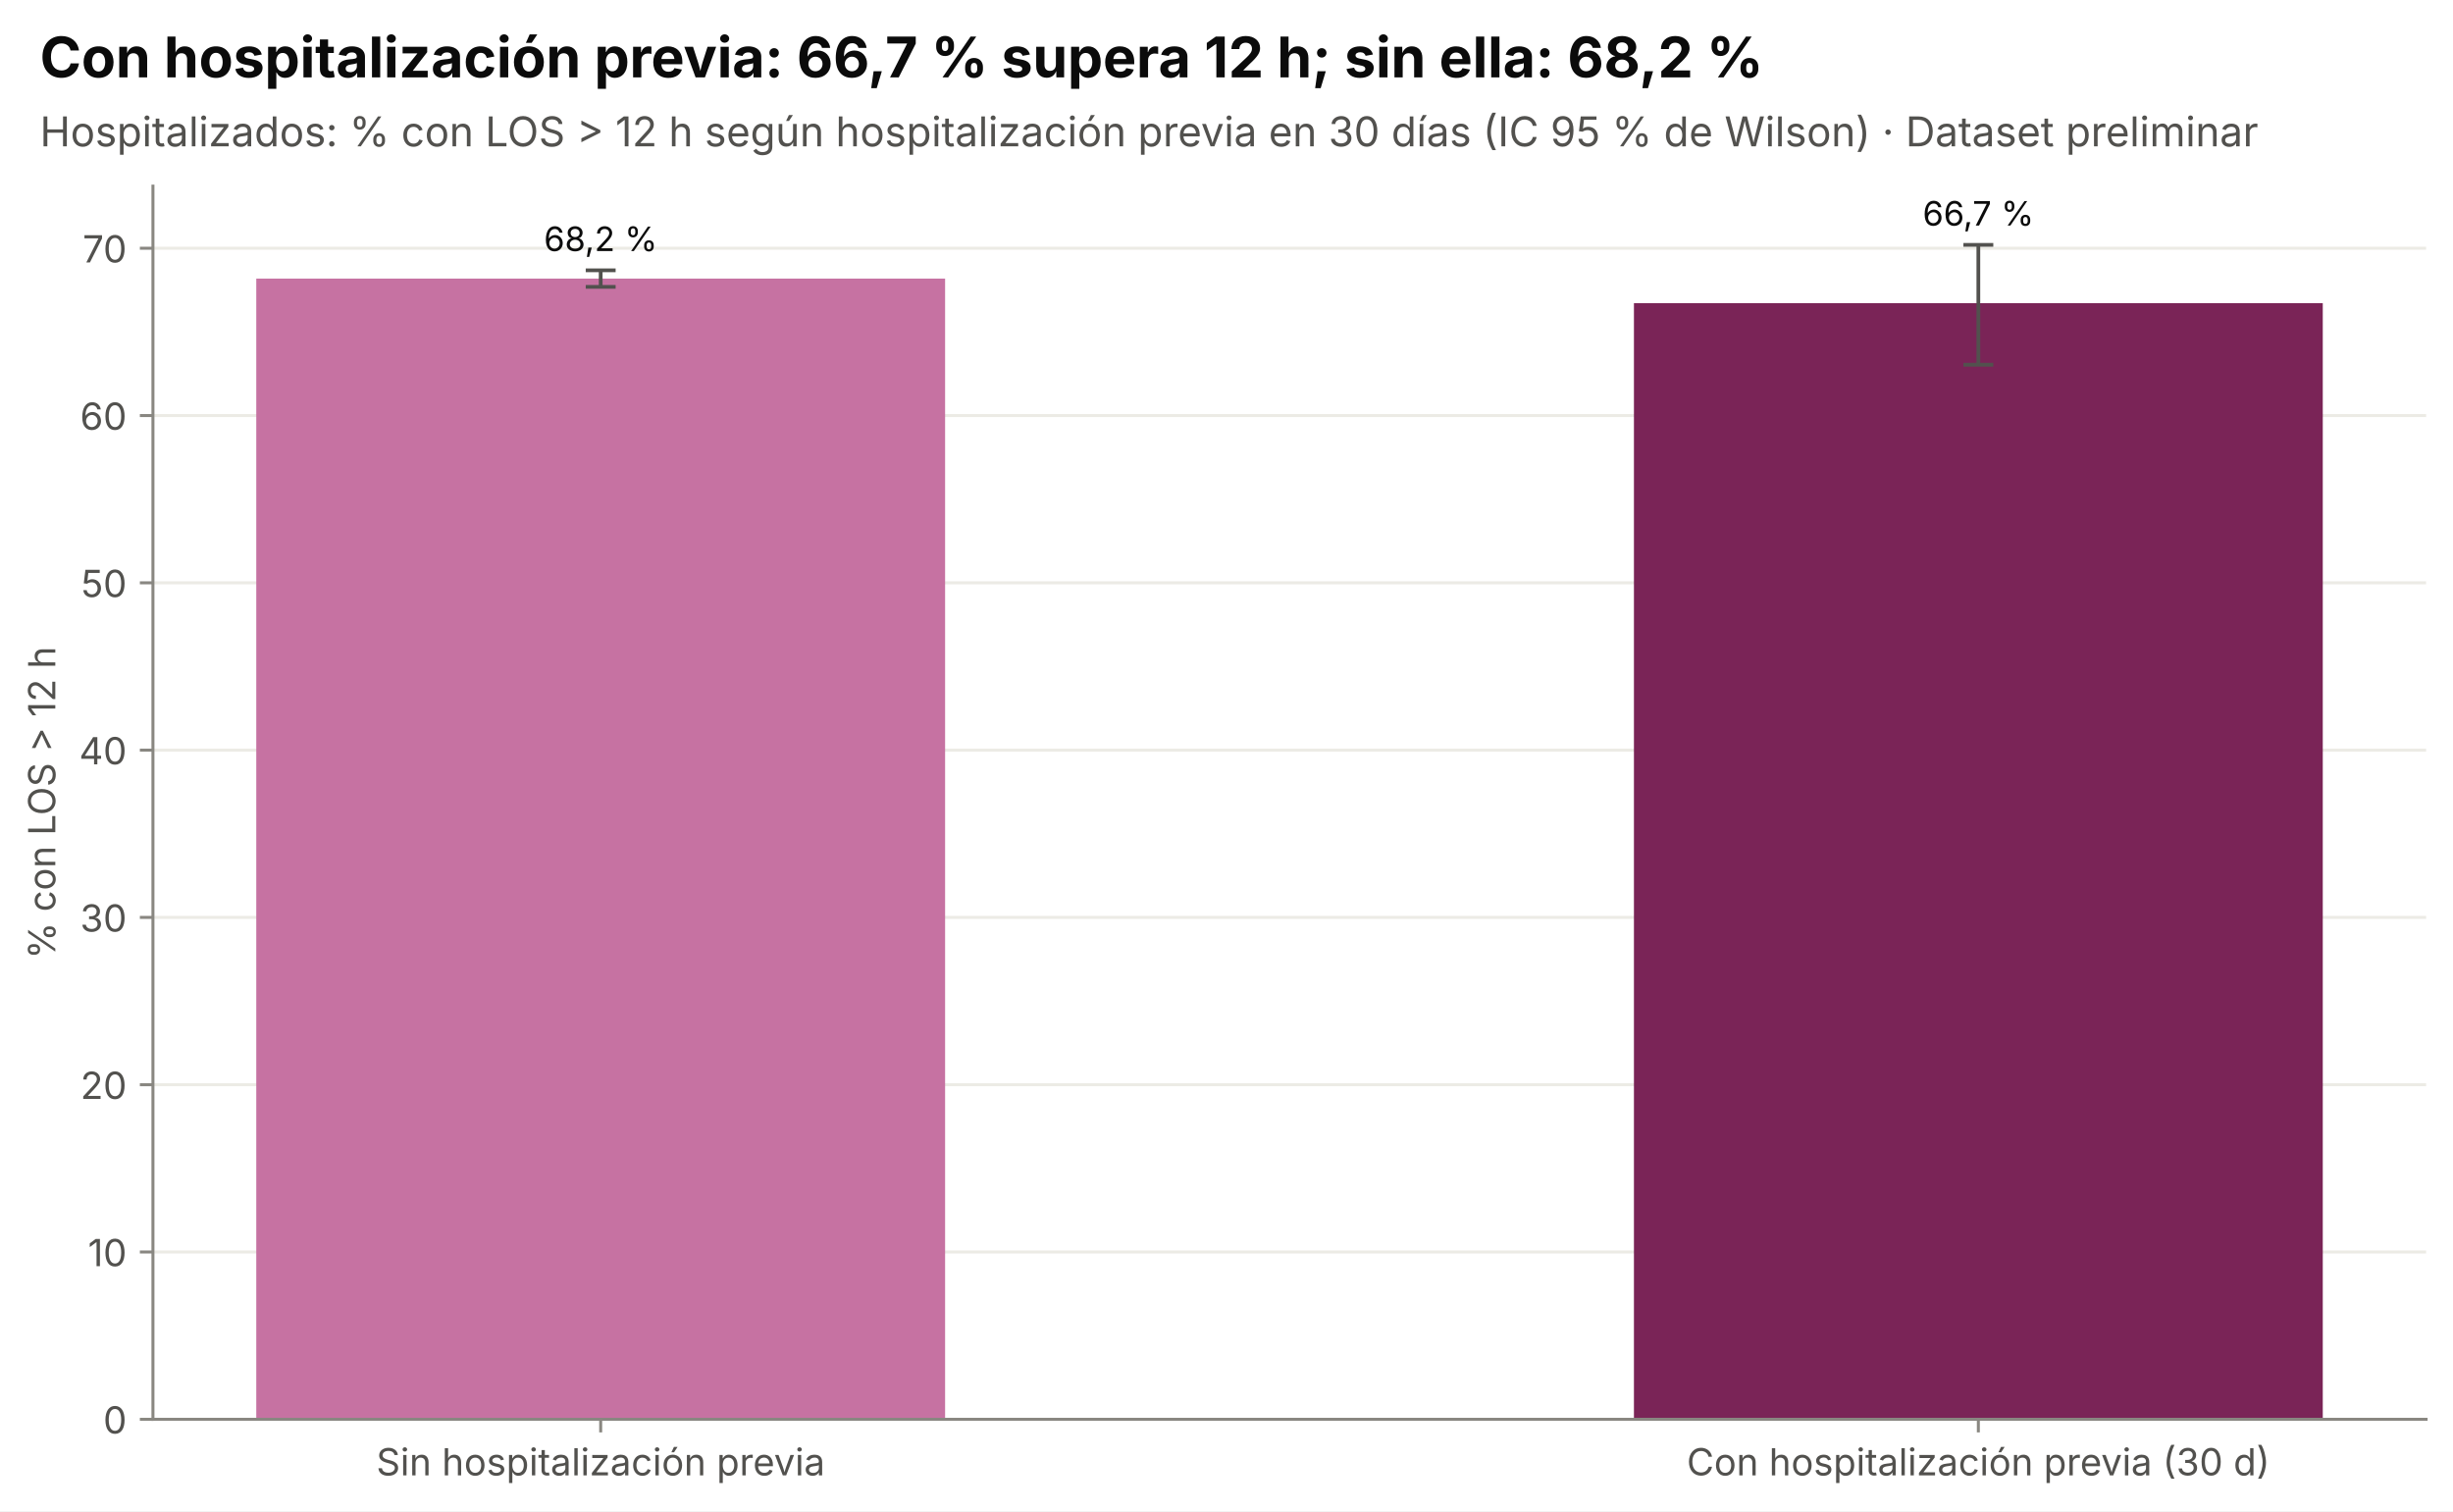
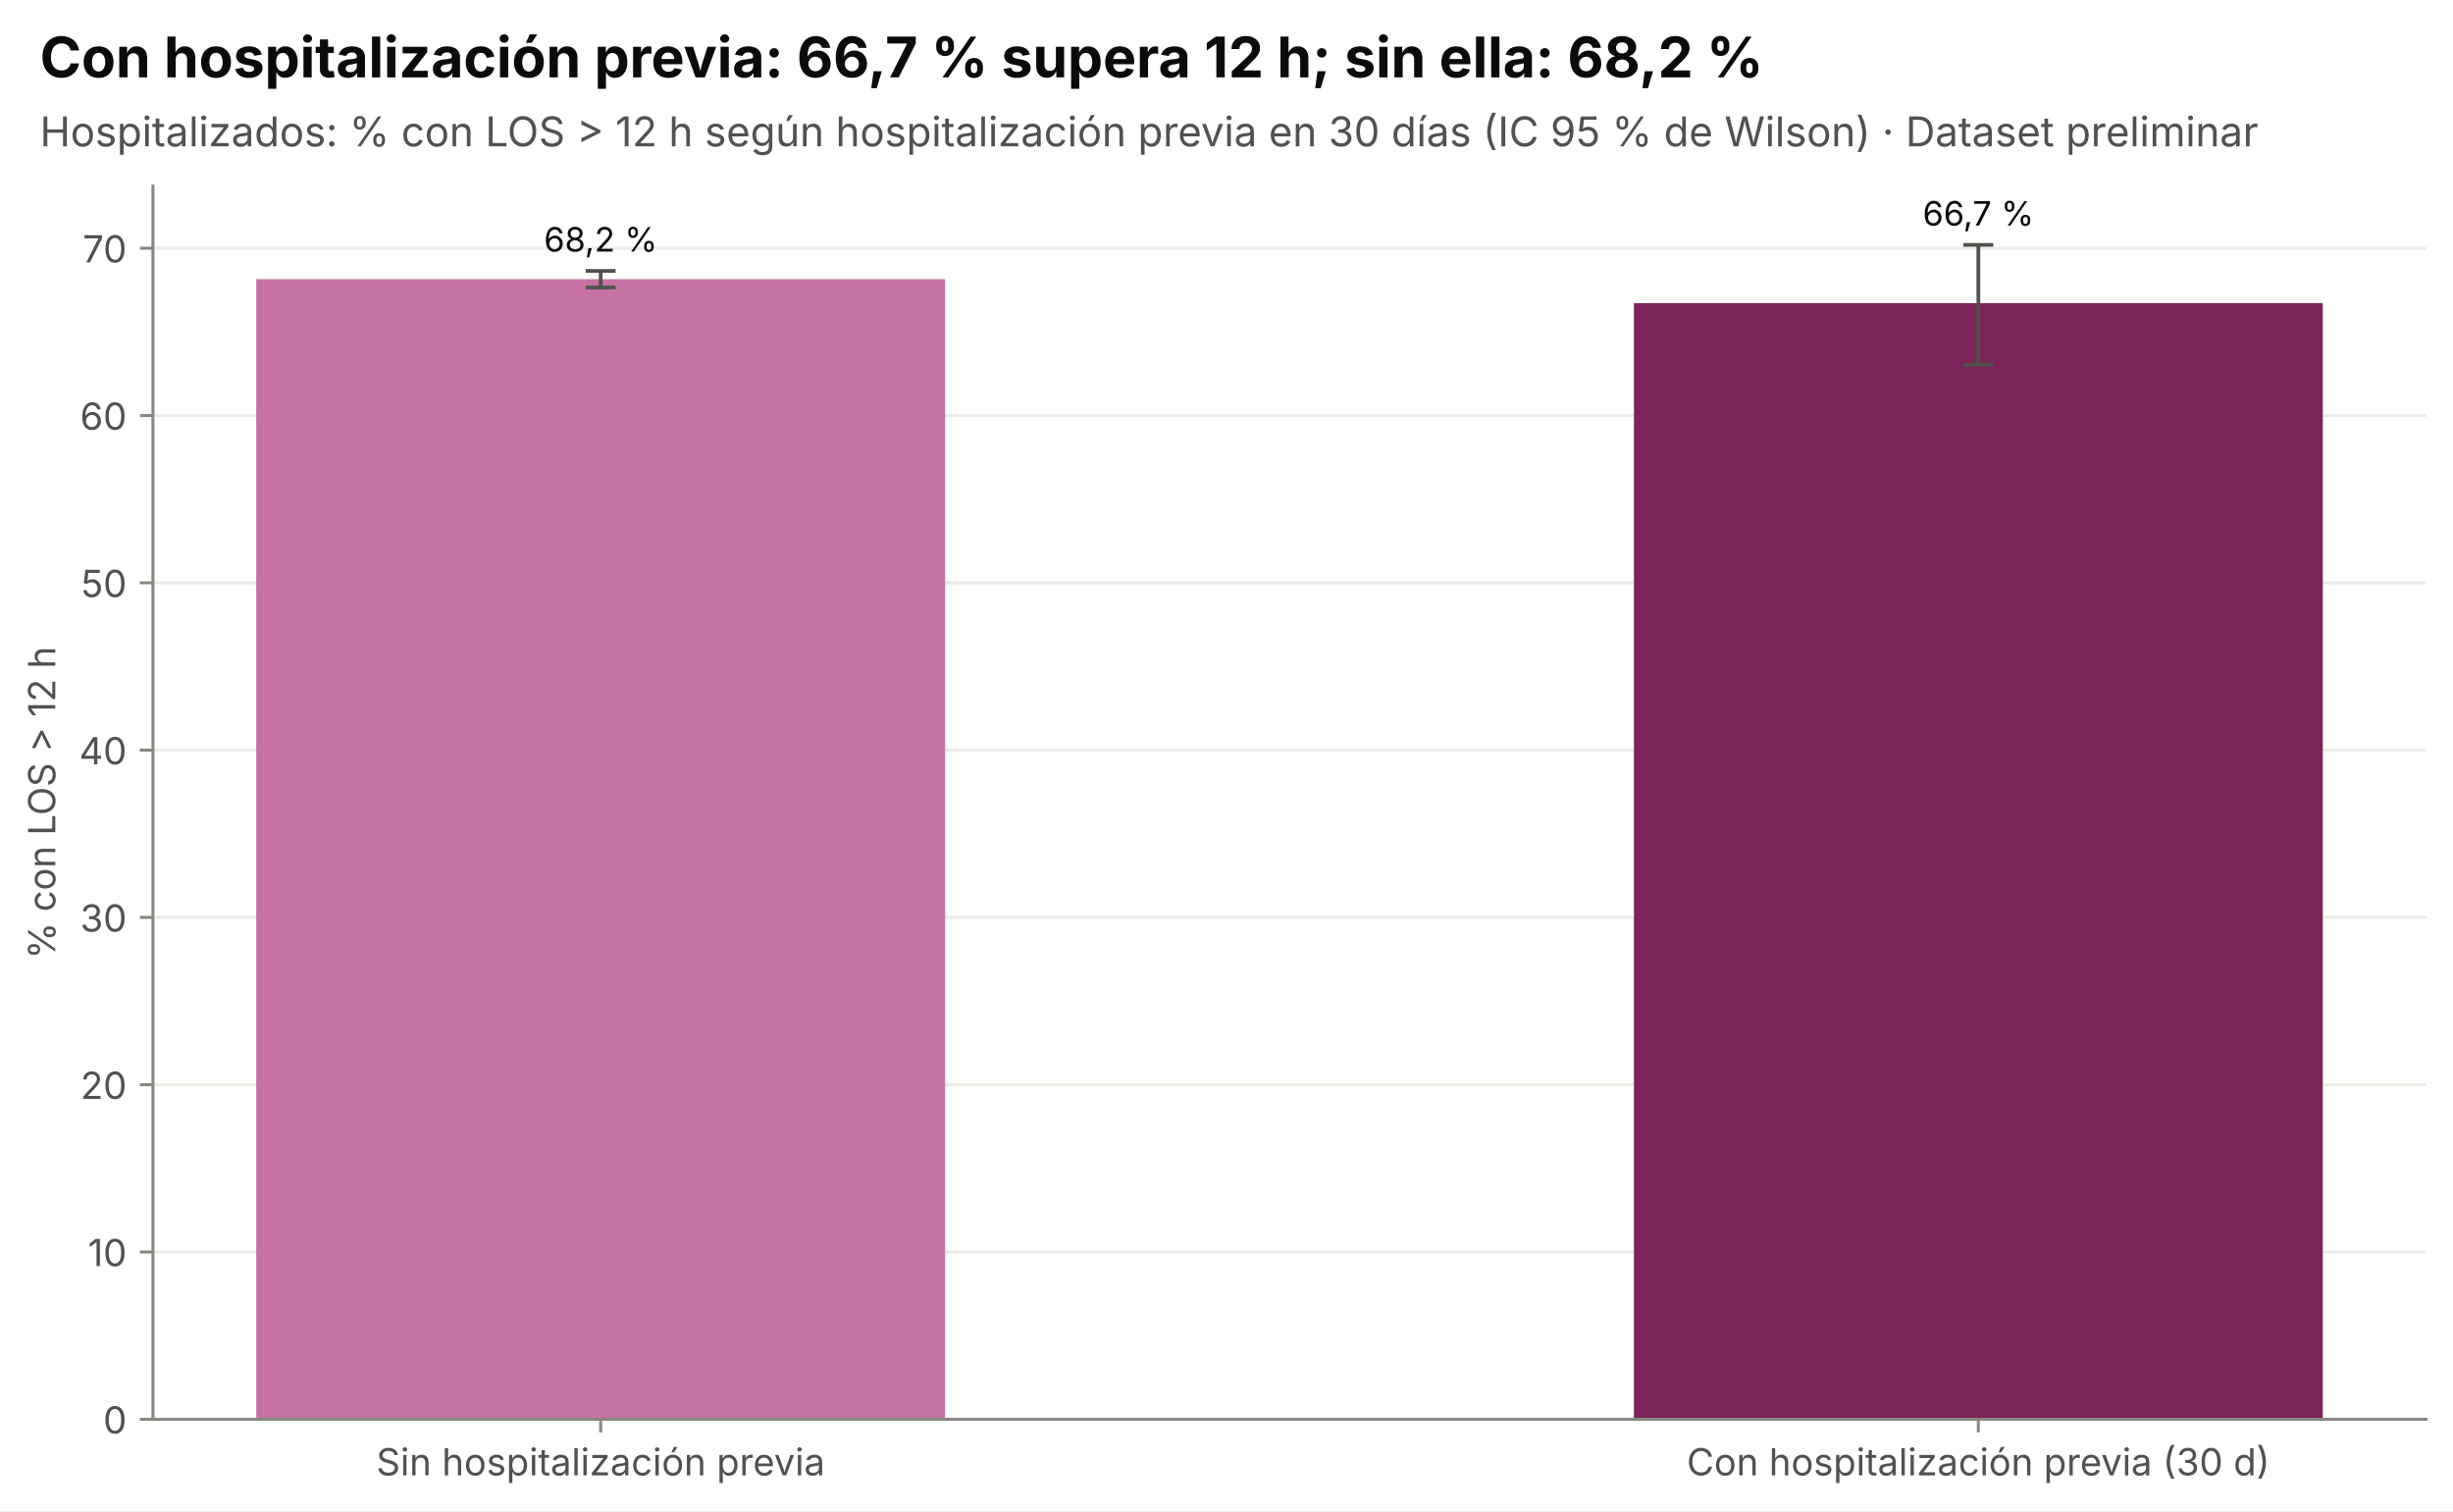
<svg xmlns="http://www.w3.org/2000/svg" xmlns:xlink="http://www.w3.org/1999/xlink" width="656.4pt" height="404.4pt" viewBox="0 0 656.4 404.4" version="1.1">
  <defs>
    <style type="text/css">*{stroke-linejoin: round; stroke-linecap: butt}</style>
  </defs>
  <g id="figure_1">
    <g id="patch_1">
      <path d="M 0 404.4  L 656.4 404.4  L 656.4 0  L 0 0  z " style="fill: #ffffff" />
    </g>
    <g id="axes_1">
      <g id="patch_2">
        <path d="M 40.926 379.799  L 649.2 379.799  L 649.2 49.808  L 40.926 49.808  z " style="fill: #ffffff" />
      </g>
      <g id="matplotlib.axis_1">
        <g id="xtick_1">
          <g id="line2d_1">
            <defs>
-               <path id="mcd1514fabb" d="M 0 0  L 0 3.5  " style="stroke: #898781; stroke-width: 0.8" />
+               <path id="m4e8adcd67f" d="M 0 0  L 0 3.5  " style="stroke: #898781; stroke-width: 0.8" />
            </defs>
            <g>
-               <use xlink:href="#mcd1514fabb" x="160.737" y="379.799" style="fill: #898781; stroke: #898781; stroke-width: 0.8" />
+               <use xlink:href="#m4e8adcd67f" x="160.737" y="379.799" style="fill: #898781; stroke: #898781; stroke-width: 0.8" />
            </g>
          </g>
          <g id="text_1">
            <text style="font-size: 10px; font-family: 'Inter', 'Segoe UI', 'DejaVu Sans', sans-serif; text-anchor: middle; fill: #52514e" x="160.737" y="394.797" transform="rotate(-0 160.7373 394.7972)">Sin hospitalización previa</text>
          </g>
        </g>
        <g id="xtick_2">
          <g id="line2d_2">
            <g>
-               <use xlink:href="#mcd1514fabb" x="529.388" y="379.799" style="fill: #898781; stroke: #898781; stroke-width: 0.8" />
+               <use xlink:href="#m4e8adcd67f" x="529.388" y="379.799" style="fill: #898781; stroke: #898781; stroke-width: 0.8" />
            </g>
          </g>
          <g id="text_2">
            <text style="font-size: 10px; font-family: 'Inter', 'Segoe UI', 'DejaVu Sans', sans-serif; text-anchor: middle; fill: #52514e" x="529.388" y="394.797" transform="rotate(-0 529.388 394.7972)">Con hospitalización previa (30 d)</text>
          </g>
        </g>
      </g>
      <g id="matplotlib.axis_2">
        <g id="ytick_1">
          <g id="line2d_3">
-             <path d="M 40.926 379.799  L 649.2 379.799  " clip-path="url(#p2492716b1b)" style="fill: none; stroke: #ecebe5; stroke-width: 0.8; stroke-linecap: square" />
+             <path d="M 40.926 379.799  L 649.2 379.799  " clip-path="url(#p273e67638d)" style="fill: none; stroke: #ecebe5; stroke-width: 0.8; stroke-linecap: square" />
          </g>
          <g id="line2d_4">
            <defs>
-               <path id="m732210570f" d="M 0 0  L -3.5 0  " style="stroke: #898781; stroke-width: 0.8" />
+               <path id="ma31371fd6d" d="M 0 0  L -3.5 0  " style="stroke: #898781; stroke-width: 0.8" />
            </defs>
            <g>
-               <use xlink:href="#m732210570f" x="40.926" y="379.799" style="fill: #898781; stroke: #898781; stroke-width: 0.8" />
+               <use xlink:href="#ma31371fd6d" x="40.926" y="379.799" style="fill: #898781; stroke: #898781; stroke-width: 0.8" />
            </g>
          </g>
          <g id="text_3">
            <text style="font-size: 10px; font-family: 'Inter', 'Segoe UI', 'DejaVu Sans', sans-serif; text-anchor: end; fill: #52514e" x="33.926" y="383.598" transform="rotate(-0 33.92578 383.5976)">0</text>
          </g>
        </g>
        <g id="ytick_2">
          <g id="line2d_5">
-             <path d="M 40.926 335.032  L 649.2 335.032  " clip-path="url(#p2492716b1b)" style="fill: none; stroke: #ecebe5; stroke-width: 0.8; stroke-linecap: square" />
+             <path d="M 40.926 335.032  L 649.2 335.032  " clip-path="url(#p273e67638d)" style="fill: none; stroke: #ecebe5; stroke-width: 0.8; stroke-linecap: square" />
          </g>
          <g id="line2d_6">
            <g>
-               <use xlink:href="#m732210570f" x="40.926" y="335.032" style="fill: #898781; stroke: #898781; stroke-width: 0.8" />
+               <use xlink:href="#ma31371fd6d" x="40.926" y="335.032" style="fill: #898781; stroke: #898781; stroke-width: 0.8" />
            </g>
          </g>
          <g id="text_4">
            <text style="font-size: 10px; font-family: 'Inter', 'Segoe UI', 'DejaVu Sans', sans-serif; text-anchor: end; fill: #52514e" x="33.926" y="338.831" transform="rotate(-0 33.92578 338.8311)">10</text>
          </g>
        </g>
        <g id="ytick_3">
          <g id="line2d_7">
-             <path d="M 40.926 290.266  L 649.2 290.266  " clip-path="url(#p2492716b1b)" style="fill: none; stroke: #ecebe5; stroke-width: 0.8; stroke-linecap: square" />
+             <path d="M 40.926 290.266  L 649.2 290.266  " clip-path="url(#p273e67638d)" style="fill: none; stroke: #ecebe5; stroke-width: 0.8; stroke-linecap: square" />
          </g>
          <g id="line2d_8">
            <g>
-               <use xlink:href="#m732210570f" x="40.926" y="290.266" style="fill: #898781; stroke: #898781; stroke-width: 0.8" />
+               <use xlink:href="#ma31371fd6d" x="40.926" y="290.266" style="fill: #898781; stroke: #898781; stroke-width: 0.8" />
            </g>
          </g>
          <g id="text_5">
            <text style="font-size: 10px; font-family: 'Inter', 'Segoe UI', 'DejaVu Sans', sans-serif; text-anchor: end; fill: #52514e" x="33.926" y="294.065" transform="rotate(-0 33.92578 294.0646)">20</text>
          </g>
        </g>
        <g id="ytick_4">
          <g id="line2d_9">
-             <path d="M 40.926 245.499  L 649.2 245.499  " clip-path="url(#p2492716b1b)" style="fill: none; stroke: #ecebe5; stroke-width: 0.8; stroke-linecap: square" />
+             <path d="M 40.926 245.499  L 649.2 245.499  " clip-path="url(#p273e67638d)" style="fill: none; stroke: #ecebe5; stroke-width: 0.8; stroke-linecap: square" />
          </g>
          <g id="line2d_10">
            <g>
-               <use xlink:href="#m732210570f" x="40.926" y="245.499" style="fill: #898781; stroke: #898781; stroke-width: 0.8" />
+               <use xlink:href="#ma31371fd6d" x="40.926" y="245.499" style="fill: #898781; stroke: #898781; stroke-width: 0.8" />
            </g>
          </g>
          <g id="text_6">
            <text style="font-size: 10px; font-family: 'Inter', 'Segoe UI', 'DejaVu Sans', sans-serif; text-anchor: end; fill: #52514e" x="33.926" y="249.298" transform="rotate(-0 33.92578 249.2982)">30</text>
          </g>
        </g>
        <g id="ytick_5">
          <g id="line2d_11">
-             <path d="M 40.926 200.733  L 649.2 200.733  " clip-path="url(#p2492716b1b)" style="fill: none; stroke: #ecebe5; stroke-width: 0.8; stroke-linecap: square" />
+             <path d="M 40.926 200.733  L 649.2 200.733  " clip-path="url(#p273e67638d)" style="fill: none; stroke: #ecebe5; stroke-width: 0.8; stroke-linecap: square" />
          </g>
          <g id="line2d_12">
            <g>
-               <use xlink:href="#m732210570f" x="40.926" y="200.733" style="fill: #898781; stroke: #898781; stroke-width: 0.8" />
+               <use xlink:href="#ma31371fd6d" x="40.926" y="200.733" style="fill: #898781; stroke: #898781; stroke-width: 0.8" />
            </g>
          </g>
          <g id="text_7">
            <text style="font-size: 10px; font-family: 'Inter', 'Segoe UI', 'DejaVu Sans', sans-serif; text-anchor: end; fill: #52514e" x="33.926" y="204.532" transform="rotate(-0 33.92578 204.5317)">40</text>
          </g>
        </g>
        <g id="ytick_6">
          <g id="line2d_13">
-             <path d="M 40.926 155.966  L 649.2 155.966  " clip-path="url(#p2492716b1b)" style="fill: none; stroke: #ecebe5; stroke-width: 0.8; stroke-linecap: square" />
+             <path d="M 40.926 155.966  L 649.2 155.966  " clip-path="url(#p273e67638d)" style="fill: none; stroke: #ecebe5; stroke-width: 0.8; stroke-linecap: square" />
          </g>
          <g id="line2d_14">
            <g>
-               <use xlink:href="#m732210570f" x="40.926" y="155.966" style="fill: #898781; stroke: #898781; stroke-width: 0.8" />
+               <use xlink:href="#ma31371fd6d" x="40.926" y="155.966" style="fill: #898781; stroke: #898781; stroke-width: 0.8" />
            </g>
          </g>
          <g id="text_8">
            <text style="font-size: 10px; font-family: 'Inter', 'Segoe UI', 'DejaVu Sans', sans-serif; text-anchor: end; fill: #52514e" x="33.926" y="159.765" transform="rotate(-0 33.92578 159.7652)">50</text>
          </g>
        </g>
        <g id="ytick_7">
          <g id="line2d_15">
-             <path d="M 40.926 111.2  L 649.2 111.2  " clip-path="url(#p2492716b1b)" style="fill: none; stroke: #ecebe5; stroke-width: 0.8; stroke-linecap: square" />
+             <path d="M 40.926 111.2  L 649.2 111.2  " clip-path="url(#p273e67638d)" style="fill: none; stroke: #ecebe5; stroke-width: 0.8; stroke-linecap: square" />
          </g>
          <g id="line2d_16">
            <g>
-               <use xlink:href="#m732210570f" x="40.926" y="111.2" style="fill: #898781; stroke: #898781; stroke-width: 0.8" />
+               <use xlink:href="#ma31371fd6d" x="40.926" y="111.2" style="fill: #898781; stroke: #898781; stroke-width: 0.8" />
            </g>
          </g>
          <g id="text_9">
            <text style="font-size: 10px; font-family: 'Inter', 'Segoe UI', 'DejaVu Sans', sans-serif; text-anchor: end; fill: #52514e" x="33.926" y="114.999" transform="rotate(-0 33.92578 114.9988)">60</text>
          </g>
        </g>
        <g id="ytick_8">
          <g id="line2d_17">
-             <path d="M 40.926 66.433  L 649.2 66.433  " clip-path="url(#p2492716b1b)" style="fill: none; stroke: #ecebe5; stroke-width: 0.8; stroke-linecap: square" />
+             <path d="M 40.926 66.433  L 649.2 66.433  " clip-path="url(#p273e67638d)" style="fill: none; stroke: #ecebe5; stroke-width: 0.8; stroke-linecap: square" />
          </g>
          <g id="line2d_18">
            <g>
-               <use xlink:href="#m732210570f" x="40.926" y="66.433" style="fill: #898781; stroke: #898781; stroke-width: 0.8" />
+               <use xlink:href="#ma31371fd6d" x="40.926" y="66.433" style="fill: #898781; stroke: #898781; stroke-width: 0.8" />
            </g>
          </g>
          <g id="text_10">
            <text style="font-size: 10px; font-family: 'Inter', 'Segoe UI', 'DejaVu Sans', sans-serif; text-anchor: end; fill: #52514e" x="33.926" y="70.232" transform="rotate(-0 33.92578 70.2323)">70</text>
          </g>
        </g>
        <g id="text_11">
          <text style="font-size: 10px; font-family: 'Inter', 'Segoe UI', 'DejaVu Sans', sans-serif; text-anchor: middle; fill: #52514e" x="14.798" y="214.803" transform="rotate(-90 14.79844 214.8031)">% con LOS &gt; 12 h</text>
        </g>
      </g>
      <g id="patch_3">
-         <path d="M 68.575 379.799  L 252.9 379.799  L 252.9 74.543  L 68.575 74.543  z " clip-path="url(#p2492716b1b)" style="fill: #c672a2" />
+         <path d="M 68.575 379.799  L 252.9 379.799  L 252.9 74.699  L 68.575 74.699  z " clip-path="url(#p273e67638d)" style="fill: #c672a2" />
      </g>
      <g id="patch_4">
-         <path d="M 437.225 379.799  L 621.551 379.799  L 621.551 81.13  L 437.225 81.13  z " clip-path="url(#p2492716b1b)" style="fill: #7a2457" />
+         <path d="M 437.225 379.799  L 621.551 379.799  L 621.551 81.13  L 437.225 81.13  z " clip-path="url(#p273e67638d)" style="fill: #7a2457" />
      </g>
      <g id="LineCollection_1">
-         <path d="M 160.737 76.768  L 160.737 72.336  " clip-path="url(#p2492716b1b)" style="fill: none; stroke: #52514e" />
-         <path d="M 529.388 97.603  L 529.388 65.521  " clip-path="url(#p2492716b1b)" style="fill: none; stroke: #52514e" />
+         <path d="M 160.737 76.929  L 160.737 72.487  " clip-path="url(#p273e67638d)" style="fill: none; stroke: #52514e" />
+         <path d="M 529.388 97.603  L 529.388 65.521  " clip-path="url(#p273e67638d)" style="fill: none; stroke: #52514e" />
      </g>
      <g id="line2d_19">
        <defs>
-           <path id="m56ffbe143e" d="M 4 0  L -4 -0  " style="stroke: #52514e" />
+           <path id="m0705ac5cc5" d="M 4 0  L -4 -0  " style="stroke: #52514e" />
        </defs>
-         <g clip-path="url(#p2492716b1b)">
-           <use xlink:href="#m56ffbe143e" x="160.737" y="76.768" style="fill: #159a8c; stroke: #52514e" />
-           <use xlink:href="#m56ffbe143e" x="529.388" y="97.603" style="fill: #159a8c; stroke: #52514e" />
+         <g clip-path="url(#p273e67638d)">
+           <use xlink:href="#m0705ac5cc5" x="160.737" y="76.929" style="fill: #159a8c; stroke: #52514e" />
+           <use xlink:href="#m0705ac5cc5" x="529.388" y="97.603" style="fill: #159a8c; stroke: #52514e" />
        </g>
      </g>
      <g id="line2d_20">
-         <g clip-path="url(#p2492716b1b)">
-           <use xlink:href="#m56ffbe143e" x="160.737" y="72.336" style="fill: #159a8c; stroke: #52514e" />
-           <use xlink:href="#m56ffbe143e" x="529.388" y="65.521" style="fill: #159a8c; stroke: #52514e" />
+         <g clip-path="url(#p273e67638d)">
+           <use xlink:href="#m0705ac5cc5" x="160.737" y="72.487" style="fill: #159a8c; stroke: #52514e" />
+           <use xlink:href="#m0705ac5cc5" x="529.388" y="65.521" style="fill: #159a8c; stroke: #52514e" />
        </g>
      </g>
      <g id="patch_5">
        <path d="M 40.926 379.799  L 40.926 49.808  " style="fill: none; stroke: #898781; stroke-width: 0.8; stroke-linejoin: miter; stroke-linecap: square" />
      </g>
      <g id="patch_6">
        <path d="M 40.926 379.799  L 649.2 379.799  " style="fill: none; stroke: #898781; stroke-width: 0.8; stroke-linejoin: miter; stroke-linecap: square" />
      </g>
      <g id="text_12">
-         <text style="font-size: 9px; font-family: 'Inter', 'Segoe UI', 'DejaVu Sans', sans-serif; text-anchor: middle; fill: #0b0b0b" x="160.737" y="67.174" transform="rotate(-0 160.7373 67.1737)">68,2 %</text>
+         <text style="font-size: 9px; font-family: 'Inter', 'Segoe UI', 'DejaVu Sans', sans-serif; text-anchor: middle; fill: #0b0b0b" x="160.737" y="67.325" transform="rotate(-0 160.7373 67.32517)">68,2 %</text>
      </g>
      <g id="text_13">
        <text style="font-size: 9px; font-family: 'Inter', 'Segoe UI', 'DejaVu Sans', sans-serif; text-anchor: middle; fill: #0b0b0b" x="529.388" y="60.359" transform="rotate(-0 529.388 60.35927)">66,7 %</text>
      </g>
    </g>
    <g id="subtitulo_hallazgo">
      <text style="font-size: 11px; font-family: 'Inter', 'Segoe UI', 'DejaVu Sans', sans-serif; text-anchor: start; fill: #52514e" x="10.68" y="39.164" transform="rotate(-0 10.67976 39.16445)">Hospitalizados: % con LOS &gt; 12 h según hospitalización previa en 30 días (IC 95 % de Wilson) · Dataset preliminar</text>
    </g>
    <g id="titulo_hallazgo">
      <text style="font-weight: 700; font-size: 15px; font-family: 'Inter', 'Segoe UI', 'DejaVu Sans', sans-serif; fill: #0b0b0b" transform="translate(10.67976 20.69912)">Con hospitalización previa: 66,7 % supera 12 h; sin ella: 68,2 %</text>
      <text style="font-weight: 700; font-size: 15px; font-family: 'Inter', 'Segoe UI', 'DejaVu Sans', sans-serif; fill: #0b0b0b" transform="translate(10.67976 38.70205)" />
    </g>
  </g>
  <defs>
-     <clipPath id="p2492716b1b">
+     <clipPath id="p273e67638d">
      <rect x="40.926" y="49.808" width="608.274" height="329.991" />
    </clipPath>
  </defs>
</svg>
